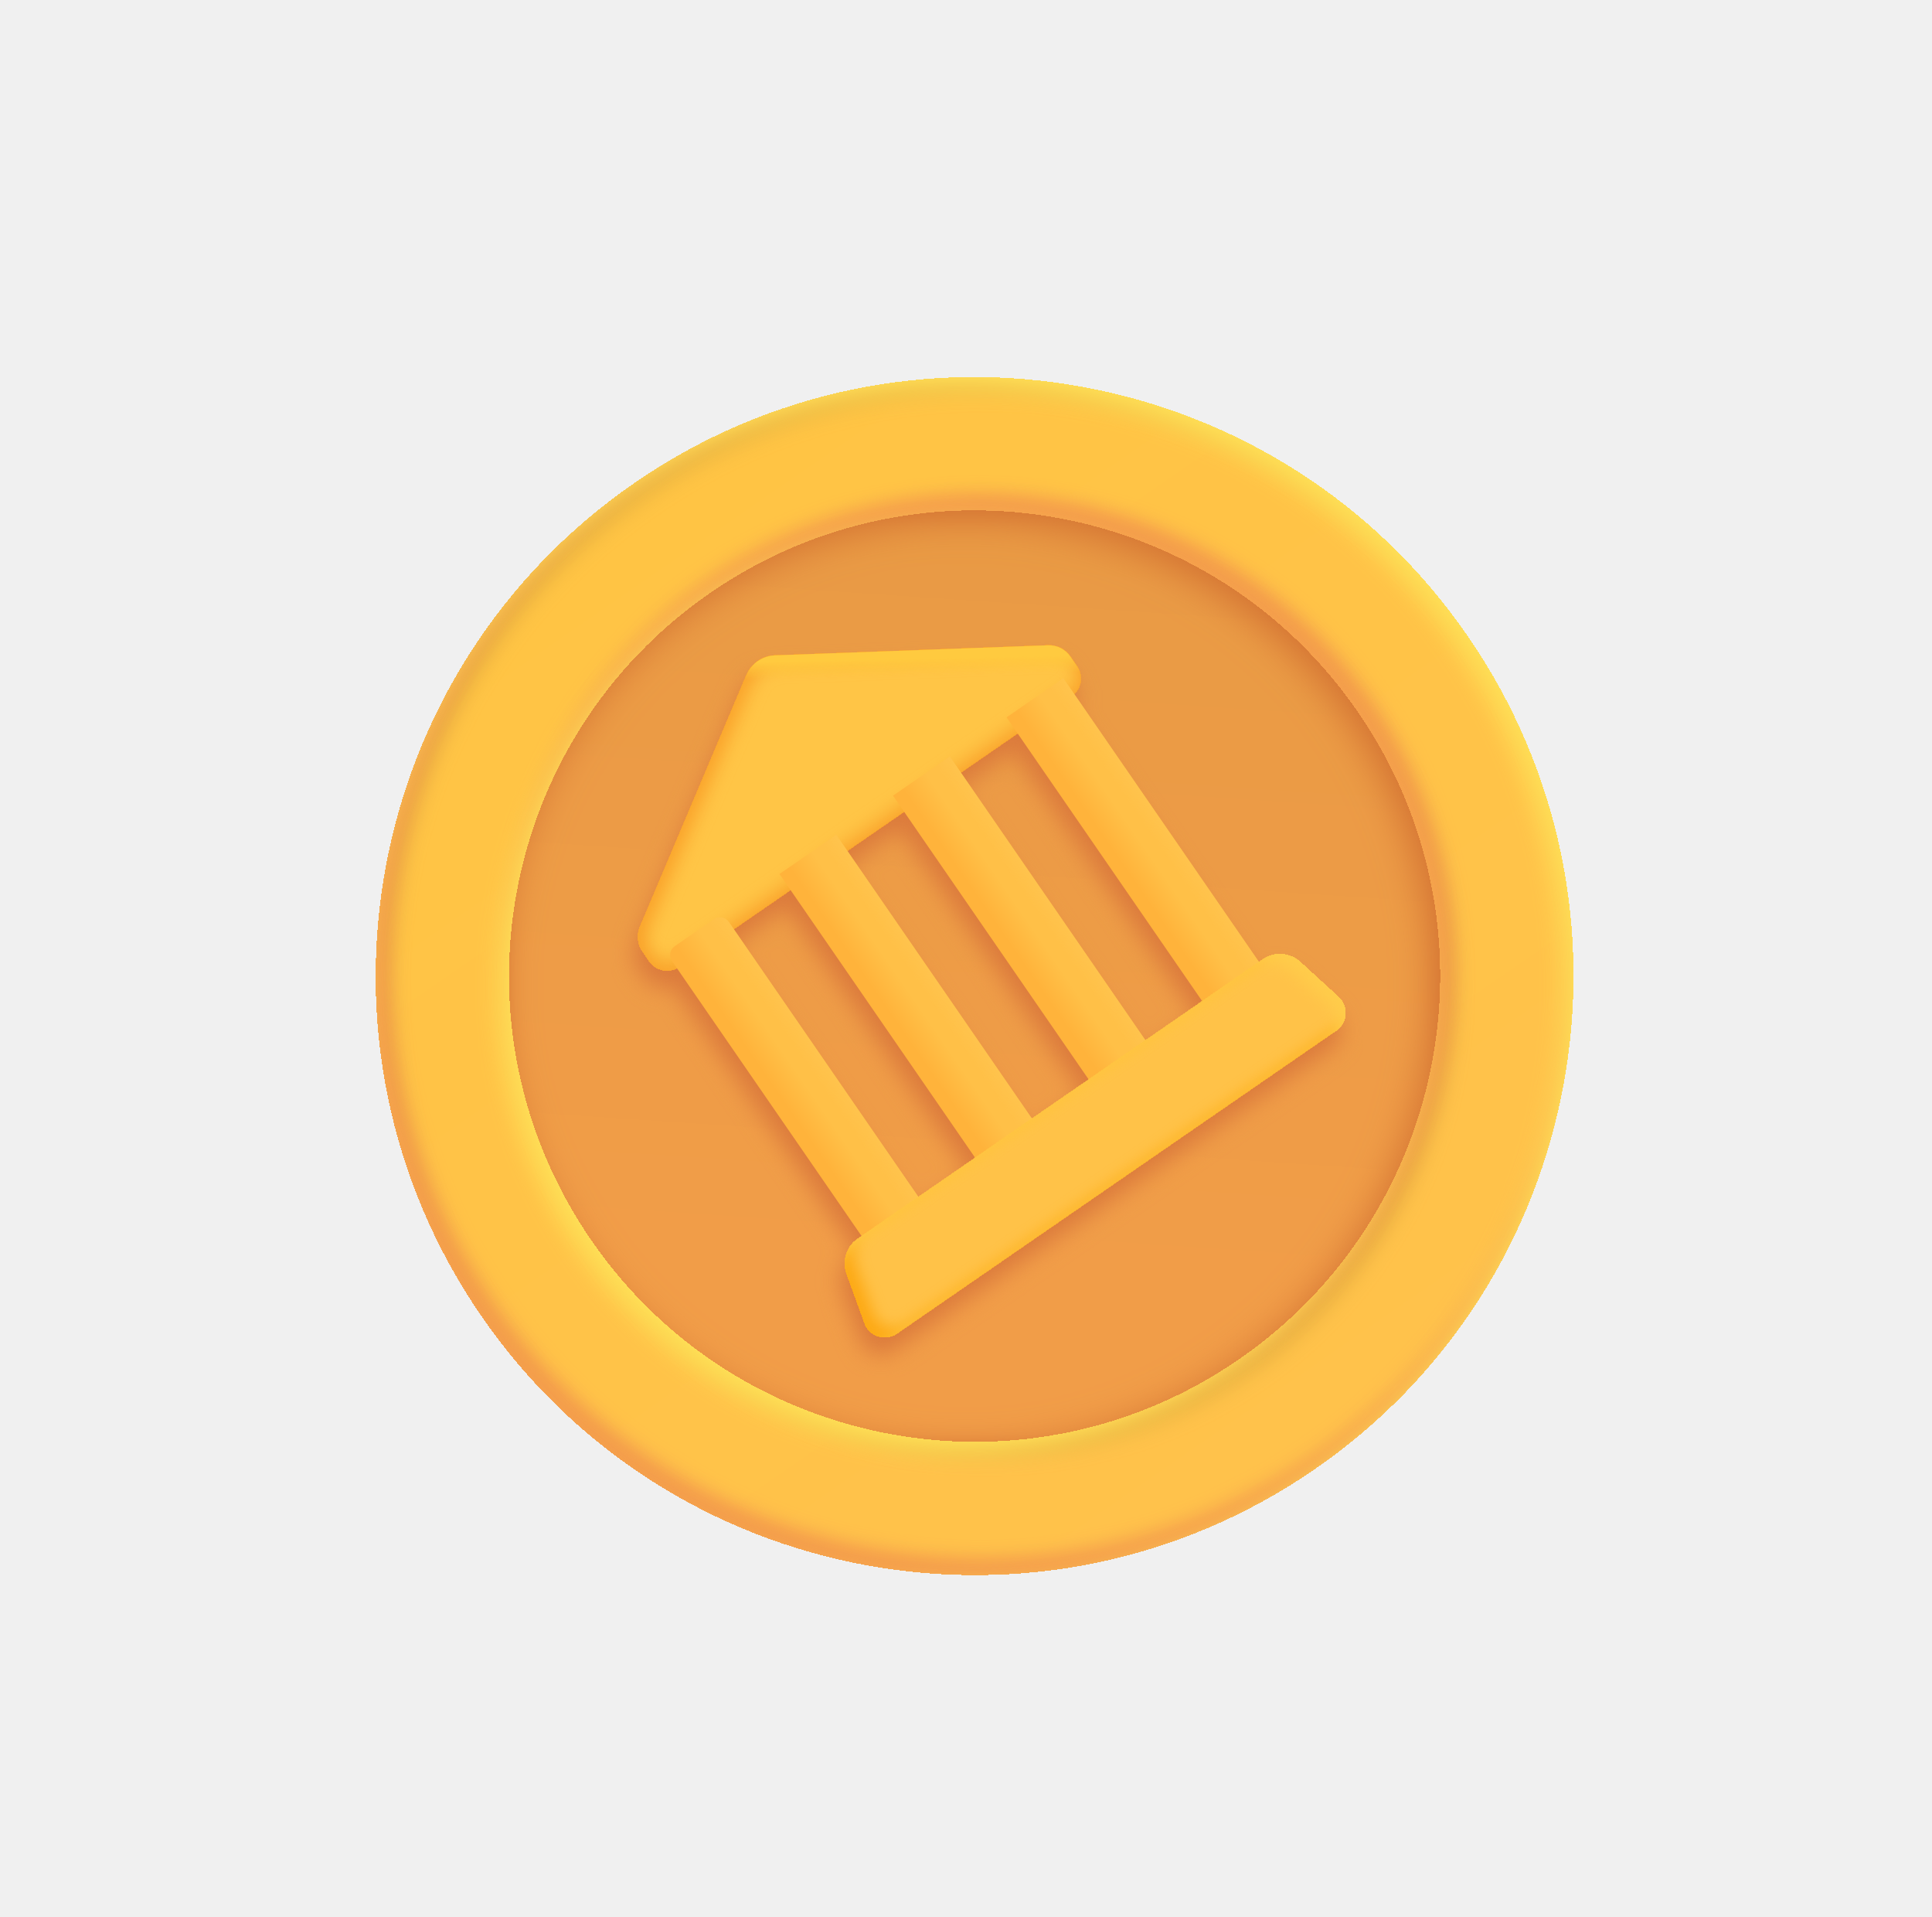
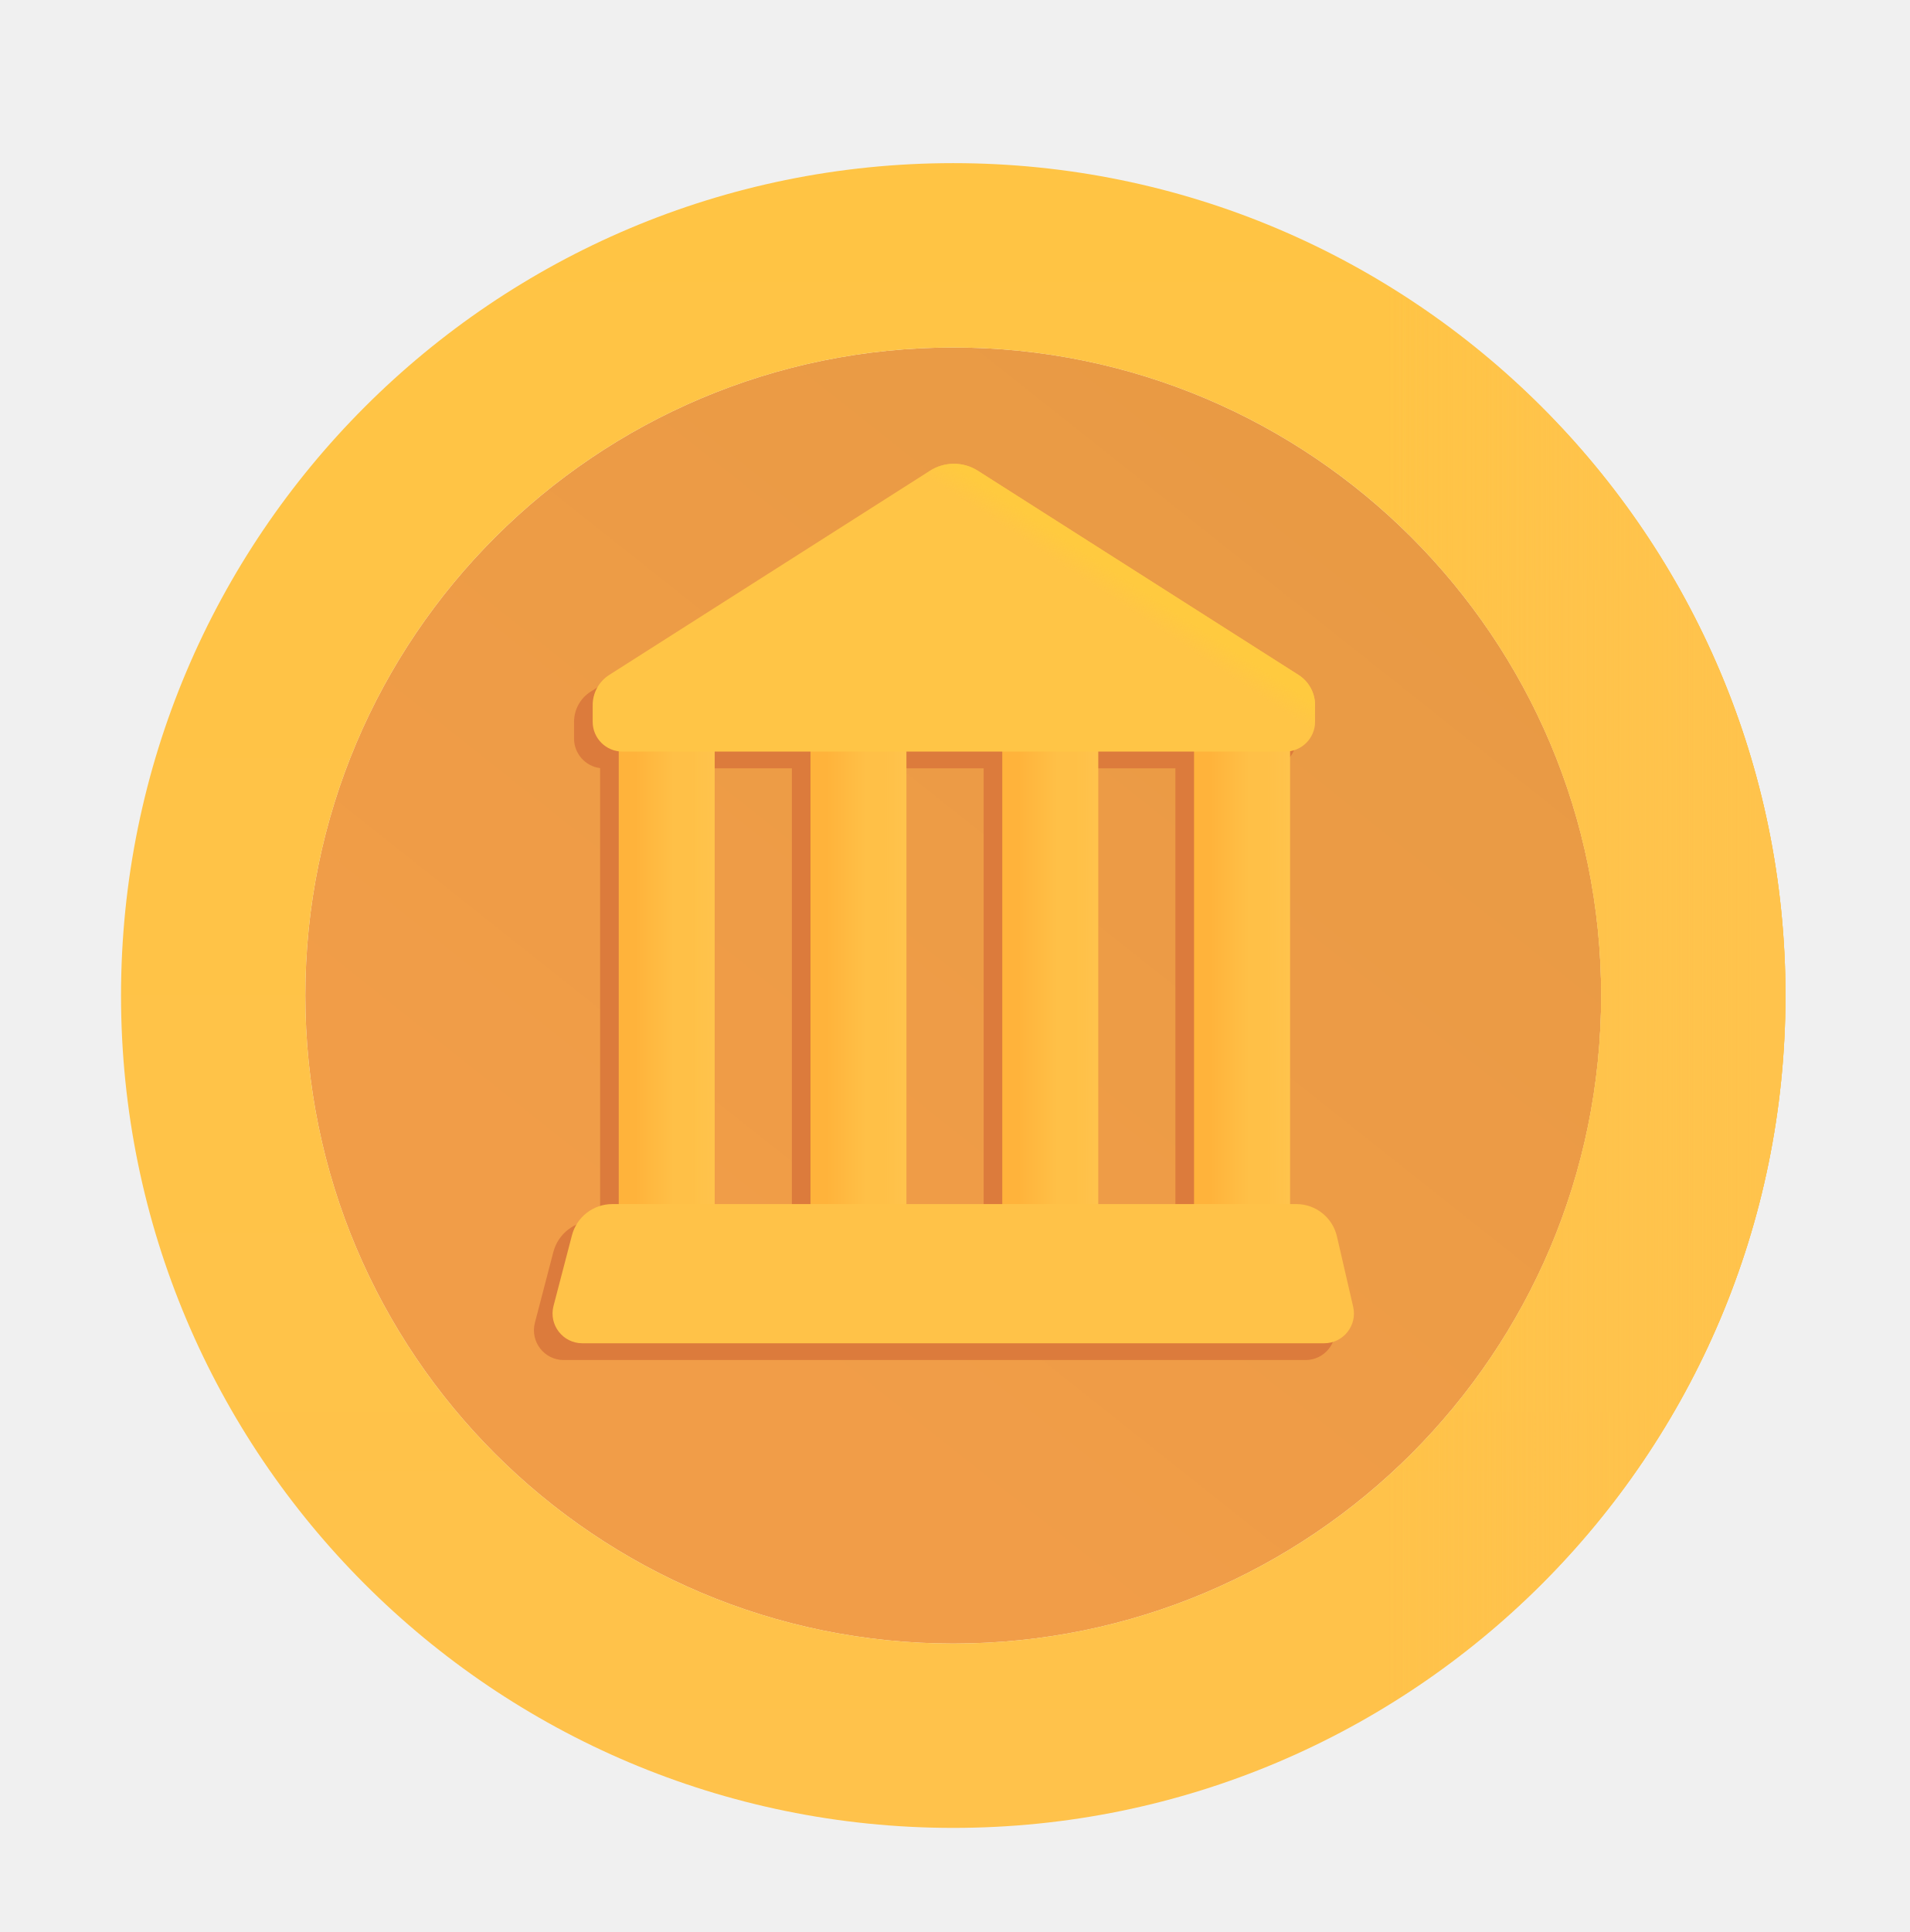
- <svg xmlns="http://www.w3.org/2000/svg" width="121" height="120" viewBox="0 0 121 120" fill="none">
-   <g clip-path="url(#clip0_118_3046)">
-     <g filter="url(#filter0_i_118_3046)">
-       <path d="M77.604 85.142C90.872 75.993 94.21 57.82 85.061 44.552C75.912 31.284 57.739 27.945 44.472 37.094C31.204 46.244 27.865 64.416 37.014 77.684C46.163 90.952 64.336 94.291 77.604 85.142Z" fill="url(#paint0_linear_118_3046)" />
-     </g>
-     <g filter="url(#filter1_iiii_118_3046)">
-       <path fill-rule="evenodd" clip-rule="evenodd" d="M82.316 91.976C99.359 80.224 103.648 56.882 91.896 39.839C80.144 22.797 56.801 18.508 39.759 30.26C22.716 42.012 18.428 65.355 30.18 82.397C41.932 99.439 65.274 103.728 82.316 91.976ZM77.604 85.142C90.872 75.993 94.21 57.82 85.061 44.552C75.912 31.284 57.739 27.945 44.472 37.094C31.204 46.244 27.865 64.416 37.014 77.684C46.163 90.952 64.336 94.291 77.604 85.142Z" fill="url(#paint1_linear_118_3046)" />
-     </g>
-     <g filter="url(#filter2_f_118_3046)">
-       <path fill-rule="evenodd" clip-rule="evenodd" d="M39.824 59.127C39.61 59.634 39.669 60.215 39.982 60.669L40.408 61.287C40.797 61.85 41.539 62.024 42.13 61.717L53.704 78.5L53.466 78.664C52.763 79.15 52.475 80.049 52.767 80.852L53.891 83.944C54.191 84.77 55.19 85.09 55.913 84.591L83.418 65.624C84.129 65.134 84.198 64.111 83.561 63.529L81.161 61.336C80.515 60.746 79.547 60.679 78.827 61.176L78.591 61.339L67.014 44.551C67.485 44.104 67.573 43.368 67.193 42.817L66.766 42.198C66.454 41.745 65.932 41.483 65.382 41.503L48.274 42.133C47.493 42.162 46.799 42.64 46.494 43.36L39.824 59.127ZM75.035 63.791L63.468 47.016L59.912 49.467L71.48 66.242L75.035 63.791ZM67.925 68.694L56.357 51.919L52.802 54.37L64.37 71.145L67.925 68.694ZM60.815 73.597L49.247 56.822L45.691 59.274L57.259 76.049L60.815 73.597Z" fill="#DC7B3C" />
-     </g>
-     <g filter="url(#filter3_ii_118_3046)">
-       <path d="M40.243 59.571C39.931 59.118 39.872 58.537 40.086 58.03L46.756 42.263C47.061 41.543 47.755 41.065 48.536 41.036L65.644 40.406C66.194 40.386 66.716 40.648 67.029 41.101L67.455 41.72C67.876 42.33 67.722 43.165 67.112 43.586L42.536 60.533C41.926 60.953 41.091 60.8 40.67 60.19L40.243 59.571Z" fill="#FFC546" />
-     </g>
-     <path d="M40.243 59.571C39.931 59.118 39.872 58.537 40.086 58.03L46.756 42.263C47.061 41.543 47.755 41.065 48.536 41.036L65.644 40.406C66.194 40.386 66.716 40.648 67.029 41.101L67.455 41.72C67.876 42.33 67.722 43.165 67.112 43.586L42.536 60.533C41.926 60.953 41.091 60.8 40.67 60.19L40.243 59.571Z" fill="url(#paint2_linear_118_3046)" />
-     <path d="M42.089 60.179C41.879 59.874 41.955 59.456 42.26 59.246L44.711 57.556C45.016 57.346 45.434 57.422 45.644 57.727L57.854 75.434L54.299 77.886L42.089 60.179Z" fill="url(#paint3_linear_118_3046)" />
-     <path d="M42.089 60.179C41.879 59.874 41.955 59.456 42.26 59.246L44.711 57.556C45.016 57.346 45.434 57.422 45.644 57.727L57.854 75.434L54.299 77.886L42.089 60.179Z" fill="url(#paint4_linear_118_3046)" />
-     <path d="M52.374 52.272L48.818 54.724L61.41 72.983L64.965 70.531L52.374 52.272Z" fill="url(#paint5_linear_118_3046)" />
-     <path d="M52.374 52.272L48.818 54.724L61.41 72.983L64.965 70.531L52.374 52.272Z" fill="url(#paint6_linear_118_3046)" />
-     <path d="M59.484 47.369L55.929 49.82L68.52 68.08L72.075 65.628L59.484 47.369Z" fill="url(#paint7_linear_118_3046)" />
-     <path d="M59.484 47.369L55.929 49.82L68.52 68.08L72.075 65.628L59.484 47.369Z" fill="url(#paint8_linear_118_3046)" />
-     <path d="M66.594 42.466L63.039 44.917L75.63 63.177L79.186 60.725L66.594 42.466Z" fill="url(#paint9_linear_118_3046)" />
-     <path d="M66.594 42.466L63.039 44.917L75.63 63.177L79.186 60.725L66.594 42.466Z" fill="url(#paint10_linear_118_3046)" />
-     <g filter="url(#filter4_ii_118_3046)">
-       <path d="M53.029 79.755C52.737 78.951 53.024 78.052 53.728 77.567L79.089 60.079C79.809 59.582 80.777 59.648 81.422 60.238L83.823 62.432C84.46 63.014 84.39 64.037 83.68 64.527L56.175 83.493C55.452 83.992 54.453 83.673 54.153 82.847L53.029 79.755Z" fill="#FFC248" />
-     </g>
-   </g>
+ <svg xmlns="http://www.w3.org/2000/svg" width="86" height="87" viewBox="0 0 86 87" fill="none">
+   <path d="M42.934 74.011C59.05 74.011 72.115 60.946 72.115 44.829C72.115 28.713 59.05 15.648 42.934 15.648C26.817 15.648 13.752 28.713 13.752 44.829C13.752 60.946 26.817 74.011 42.934 74.011Z" fill="url(#paint0_linear_903_3703)" />
+   <path fill-rule="evenodd" clip-rule="evenodd" d="M26.6 31.148C26.136 31.443 25.855 31.955 25.855 32.506V33.257C25.855 33.941 26.367 34.506 27.029 34.589L27.029 54.976H26.74C25.885 54.976 25.138 55.553 24.922 56.38L24.092 59.563C23.87 60.414 24.512 61.244 25.39 61.244L58.8 61.244C59.663 61.244 60.302 60.441 60.108 59.601L59.377 56.432C59.18 55.58 58.421 54.976 57.546 54.976H57.259L57.259 34.583C57.9 34.482 58.391 33.927 58.391 33.257V32.506C58.391 31.955 58.109 31.443 57.645 31.148L43.204 21.954C42.544 21.534 41.702 21.534 41.042 21.954L26.6 31.148ZM52.94 54.976L52.94 34.599H48.622L48.622 54.976H52.94ZM44.303 54.976L44.303 34.599L39.985 34.599L39.985 54.976L44.303 54.976ZM35.666 54.976L35.666 34.599H31.347L31.347 54.976H35.666Z" fill="#DC7B3C" />
+   <path fill-rule="evenodd" clip-rule="evenodd" d="M42.934 82.312C63.635 82.312 80.417 65.531 80.417 44.829C80.417 24.128 63.635 7.346 42.934 7.346C22.232 7.346 5.451 24.128 5.451 44.829C5.451 65.531 22.232 82.312 42.934 82.312ZM42.934 74.011C59.05 74.011 72.115 60.946 72.115 44.829C72.115 28.713 59.05 15.648 42.934 15.648C26.817 15.648 13.752 28.713 13.752 44.829C13.752 60.946 26.817 74.011 42.934 74.011Z" fill="url(#paint1_linear_903_3703)" />
+   <path fill-rule="evenodd" clip-rule="evenodd" d="M42.934 82.312C63.635 82.312 80.417 65.531 80.417 44.829C80.417 24.128 63.635 7.346 42.934 7.346C22.232 7.346 5.451 24.128 5.451 44.829C5.451 65.531 22.232 82.312 42.934 82.312ZM42.934 74.011C59.05 74.011 72.115 60.946 72.115 44.829C72.115 28.713 59.05 15.648 42.934 15.648C26.817 15.648 13.752 28.713 13.752 44.829C13.752 60.946 26.817 74.011 42.934 74.011Z" fill="url(#paint2_linear_903_3703)" />
+   <path fill-rule="evenodd" clip-rule="evenodd" d="M42.934 82.312C63.635 82.312 80.417 65.531 80.417 44.829C80.417 24.128 63.635 7.346 42.934 7.346C22.232 7.346 5.451 24.128 5.451 44.829C5.451 65.531 22.232 82.312 42.934 82.312ZM42.934 74.011C59.05 74.011 72.115 60.946 72.115 44.829C72.115 28.713 59.05 15.648 42.934 15.648C26.817 15.648 13.752 28.713 13.752 44.829C13.752 60.946 26.817 74.011 42.934 74.011Z" fill="url(#paint3_linear_903_3703)" />
+   <path d="M27.868 33.299C27.868 32.928 28.168 32.628 28.538 32.628H31.515C31.886 32.628 32.186 32.928 32.186 33.299V54.808H27.868L27.868 33.299Z" fill="url(#paint4_linear_903_3703)" />
+   <path d="M27.868 33.299C27.868 32.928 28.168 32.628 28.538 32.628H31.515C31.886 32.628 32.186 32.928 32.186 33.299V54.808H27.868L27.868 33.299Z" fill="url(#paint5_linear_903_3703)" />
+   <path d="M40.823 32.628H36.505L36.505 54.808H40.823V32.628Z" fill="url(#paint6_linear_903_3703)" />
+   <path d="M40.823 32.628H36.505L36.505 54.808H40.823V32.628Z" fill="url(#paint7_linear_903_3703)" />
+   <path d="M49.46 32.628H45.142L45.142 54.808H49.46V32.628Z" fill="url(#paint8_linear_903_3703)" />
+   <path d="M49.46 32.628H45.142L45.142 54.808H49.46V32.628Z" fill="url(#paint9_linear_903_3703)" />
+   <path d="M58.097 32.628H53.779L53.779 54.808H58.097V32.628Z" fill="url(#paint10_linear_903_3703)" />
+   <path d="M58.097 32.628H53.779L53.779 54.808H58.097V32.628Z" fill="url(#paint11_linear_903_3703)" />
+   <path d="M25.761 55.625C25.977 54.798 26.724 54.221 27.579 54.221L58.385 54.221C59.26 54.221 60.018 54.824 60.215 55.677L60.946 58.846C61.14 59.686 60.502 60.489 59.639 60.489L26.229 60.489C25.35 60.489 24.709 59.659 24.93 58.809L25.761 55.625Z" fill="#FFC248" />
+   <path d="M26.694 31.751C26.694 31.201 26.975 30.688 27.439 30.393L41.881 21.199C42.54 20.78 43.383 20.78 44.042 21.199L58.484 30.393C58.948 30.688 59.229 31.201 59.229 31.751V32.503C59.229 33.243 58.629 33.844 57.888 33.844L28.035 33.844C27.294 33.844 26.694 33.243 26.694 32.503V31.751Z" fill="#FFC546" />
+   <path d="M26.694 31.751C26.694 31.201 26.975 30.688 27.439 30.393L41.881 21.199C42.54 20.78 43.383 20.78 44.042 21.199L58.484 30.393C58.948 30.688 59.229 31.201 59.229 31.751V32.503C59.229 33.243 58.629 33.844 57.888 33.844L28.035 33.844C27.294 33.844 26.694 33.243 26.694 32.503V31.751Z" fill="url(#paint12_linear_903_3703)" />
  <defs>
-     <filter id="filter0_i_118_3046" x="31.279" y="31.934" width="58.943" height="58.943" filterUnits="userSpaceOnUse" color-interpolation-filters="sRGB">
-       <feFlood flood-opacity="0" result="BackgroundImageFix" />
-       <feBlend mode="normal" in="SourceGraphic" in2="BackgroundImageFix" result="shape" />
-       <feColorMatrix in="SourceAlpha" type="matrix" values="0 0 0 0 0 0 0 0 0 0 0 0 0 0 0 0 0 0 127 0" result="hardAlpha" />
-       <feOffset dx="-0.574" dy="0.574" />
-       <feGaussianBlur stdDeviation="1.148" />
-       <feComposite in2="hardAlpha" operator="arithmetic" k2="-1" k3="1" />
-       <feColorMatrix type="matrix" values="0 0 0 0 0.831 0 0 0 0 0.451 0 0 0 0 0.196 0 0 0 1 0" />
-       <feBlend mode="normal" in2="shape" result="effect1_innerShadow_118_3046" />
-     </filter>
-     <filter id="filter1_iiii_118_3046" x="22.862" y="22.942" width="76.351" height="76.351" filterUnits="userSpaceOnUse" color-interpolation-filters="sRGB">
-       <feFlood flood-opacity="0" result="BackgroundImageFix" />
-       <feBlend mode="normal" in="SourceGraphic" in2="BackgroundImageFix" result="shape" />
-       <feColorMatrix in="SourceAlpha" type="matrix" values="0 0 0 0 0 0 0 0 0 0 0 0 0 0 0 0 0 0 127 0" result="hardAlpha" />
-       <feOffset dx="0.689" dy="0.689" />
-       <feGaussianBlur stdDeviation="0.689" />
-       <feComposite in2="hardAlpha" operator="arithmetic" k2="-1" k3="1" />
-       <feColorMatrix type="matrix" values="0 0 0 0 0.886 0 0 0 0 0.663 0 0 0 0 0.235 0 0 0 1 0" />
-       <feBlend mode="normal" in2="shape" result="effect1_innerShadow_118_3046" />
-       <feColorMatrix in="SourceAlpha" type="matrix" values="0 0 0 0 0 0 0 0 0 0 0 0 0 0 0 0 0 0 127 0" result="hardAlpha" />
-       <feOffset dx="0.689" dy="-0.689" />
-       <feGaussianBlur stdDeviation="0.689" />
-       <feComposite in2="hardAlpha" operator="arithmetic" k2="-1" k3="1" />
-       <feColorMatrix type="matrix" values="0 0 0 0 0.957 0 0 0 0 0.608 0 0 0 0 0.294 0 0 0 1 0" />
-       <feBlend mode="normal" in2="effect1_innerShadow_118_3046" result="effect2_innerShadow_118_3046" />
-       <feColorMatrix in="SourceAlpha" type="matrix" values="0 0 0 0 0 0 0 0 0 0 0 0 0 0 0 0 0 0 127 0" result="hardAlpha" />
-       <feOffset dy="-0.689" />
-       <feGaussianBlur stdDeviation="0.689" />
-       <feComposite in2="hardAlpha" operator="arithmetic" k2="-1" k3="1" />
-       <feColorMatrix type="matrix" values="0 0 0 0 0.957 0 0 0 0 0.608 0 0 0 0 0.294 0 0 0 1 0" />
-       <feBlend mode="normal" in2="effect2_innerShadow_118_3046" result="effect3_innerShadow_118_3046" />
-       <feColorMatrix in="SourceAlpha" type="matrix" values="0 0 0 0 0 0 0 0 0 0 0 0 0 0 0 0 0 0 127 0" result="hardAlpha" />
-       <feOffset dx="-0.689" dy="0.689" />
-       <feGaussianBlur stdDeviation="0.689" />
-       <feComposite in2="hardAlpha" operator="arithmetic" k2="-1" k3="1" />
-       <feColorMatrix type="matrix" values="0 0 0 0 1 0 0 0 0 0.882 0 0 0 0 0.337 0 0 0 1 0" />
-       <feBlend mode="normal" in2="effect3_innerShadow_118_3046" result="effect4_innerShadow_118_3046" />
-     </filter>
-     <filter id="filter2_f_118_3046" x="38.319" y="40.124" width="47.057" height="46.082" filterUnits="userSpaceOnUse" color-interpolation-filters="sRGB">
-       <feFlood flood-opacity="0" result="BackgroundImageFix" />
-       <feBlend mode="normal" in="SourceGraphic" in2="BackgroundImageFix" result="shape" />
-       <feGaussianBlur stdDeviation="0.689" result="effect1_foregroundBlur_118_3046" />
-     </filter>
-     <filter id="filter3_ii_118_3046" x="39.959" y="39.831" width="28.078" height="21.513" filterUnits="userSpaceOnUse" color-interpolation-filters="sRGB">
-       <feFlood flood-opacity="0" result="BackgroundImageFix" />
-       <feBlend mode="normal" in="SourceGraphic" in2="BackgroundImageFix" result="shape" />
-       <feColorMatrix in="SourceAlpha" type="matrix" values="0 0 0 0 0 0 0 0 0 0 0 0 0 0 0 0 0 0 127 0" result="hardAlpha" />
-       <feOffset dy="-0.574" />
-       <feGaussianBlur stdDeviation="0.574" />
-       <feComposite in2="hardAlpha" operator="arithmetic" k2="-1" k3="1" />
-       <feColorMatrix type="matrix" values="0 0 0 0 0.98 0 0 0 0 0.647 0 0 0 0 0.173 0 0 0 1 0" />
-       <feBlend mode="normal" in2="shape" result="effect1_innerShadow_118_3046" />
-       <feColorMatrix in="SourceAlpha" type="matrix" values="0 0 0 0 0 0 0 0 0 0 0 0 0 0 0 0 0 0 127 0" result="hardAlpha" />
-       <feOffset dx="0.344" dy="0.574" />
-       <feGaussianBlur stdDeviation="0.574" />
-       <feComposite in2="hardAlpha" operator="arithmetic" k2="-1" k3="1" />
-       <feColorMatrix type="matrix" values="0 0 0 0 0.98 0 0 0 0 0.647 0 0 0 0 0.173 0 0 0 1 0" />
-       <feBlend mode="normal" in2="effect1_innerShadow_118_3046" result="effect2_innerShadow_118_3046" />
-     </filter>
-     <filter id="filter4_ii_118_3046" x="52.342" y="59.172" width="32.492" height="25.133" filterUnits="userSpaceOnUse" color-interpolation-filters="sRGB">
-       <feFlood flood-opacity="0" result="BackgroundImageFix" />
-       <feBlend mode="normal" in="SourceGraphic" in2="BackgroundImageFix" result="shape" />
-       <feColorMatrix in="SourceAlpha" type="matrix" values="0 0 0 0 0 0 0 0 0 0 0 0 0 0 0 0 0 0 127 0" result="hardAlpha" />
-       <feOffset dx="0.574" dy="-0.574" />
-       <feGaussianBlur stdDeviation="0.459" />
-       <feComposite in2="hardAlpha" operator="arithmetic" k2="-1" k3="1" />
-       <feColorMatrix type="matrix" values="0 0 0 0 0.992 0 0 0 0 0.659 0 0 0 0 0.071 0 0 0 1 0" />
-       <feBlend mode="normal" in2="shape" result="effect1_innerShadow_118_3046" />
-       <feColorMatrix in="SourceAlpha" type="matrix" values="0 0 0 0 0 0 0 0 0 0 0 0 0 0 0 0 0 0 127 0" result="hardAlpha" />
-       <feOffset dx="-0.574" dy="0.574" />
-       <feGaussianBlur stdDeviation="0.459" />
-       <feComposite in2="hardAlpha" operator="arithmetic" k2="-1" k3="1" />
-       <feColorMatrix type="matrix" values="0 0 0 0 1 0 0 0 0 0.8 0 0 0 0 0.29 0 0 0 1 0" />
-       <feBlend mode="normal" in2="effect1_innerShadow_118_3046" result="effect2_innerShadow_118_3046" />
-     </filter>
-     <linearGradient id="paint0_linear_118_3046" x1="59.518" y1="79.89" x2="62.91" y2="29.269" gradientUnits="userSpaceOnUse">
+     <linearGradient id="paint0_linear_903_3703" x1="31.026" y1="59.42" x2="62.556" y2="19.672" gradientUnits="userSpaceOnUse">
      <stop stop-color="#F19D48" />
      <stop offset="1" stop-color="#E89A44" />
    </linearGradient>
-     <linearGradient id="paint1_linear_118_3046" x1="39.759" y1="30.26" x2="82.316" y2="91.976" gradientUnits="userSpaceOnUse">
+     <linearGradient id="paint1_linear_903_3703" x1="42.934" y1="7.346" x2="42.934" y2="82.312" gradientUnits="userSpaceOnUse">
      <stop stop-color="#FFC444" />
      <stop offset="1" stop-color="#FFC24B" />
    </linearGradient>
-     <linearGradient id="paint2_linear_118_3046" x1="57.502" y1="40.333" x2="57.543" y2="42.313" gradientUnits="userSpaceOnUse">
+     <linearGradient id="paint2_linear_903_3703" x1="80.413" y1="51.052" x2="62.471" y2="51.052" gradientUnits="userSpaceOnUse">
+       <stop offset="0.067" stop-color="#FFC34C" />
+       <stop offset="1" stop-color="#FFC34C" stop-opacity="0" />
+     </linearGradient>
+     <linearGradient id="paint3_linear_903_3703" x1="80.417" y1="51.052" x2="62.473" y2="51.052" gradientUnits="userSpaceOnUse">
+       <stop offset="0.067" stop-color="#FFC34C" />
+       <stop offset="1" stop-color="#FFC34C" stop-opacity="0" />
+     </linearGradient>
+     <linearGradient id="paint4_linear_903_3703" x1="28.259" y1="41.192" x2="30.356" y2="41.192" gradientUnits="userSpaceOnUse">
+       <stop offset="0.167" stop-color="#FFB33B" />
+       <stop offset="1" stop-color="#FFC047" />
+     </linearGradient>
+     <linearGradient id="paint5_linear_903_3703" x1="32.186" y1="45.559" x2="31.152" y2="45.559" gradientUnits="userSpaceOnUse">
+       <stop offset="0.067" stop-color="#FFC34C" />
+       <stop offset="1" stop-color="#FFC34C" stop-opacity="0" />
+     </linearGradient>
+     <linearGradient id="paint6_linear_903_3703" x1="36.896" y1="41.192" x2="38.993" y2="41.192" gradientUnits="userSpaceOnUse">
+       <stop offset="0.167" stop-color="#FFB33B" />
+       <stop offset="1" stop-color="#FFC047" />
+     </linearGradient>
+     <linearGradient id="paint7_linear_903_3703" x1="40.823" y1="45.559" x2="39.789" y2="45.559" gradientUnits="userSpaceOnUse">
+       <stop offset="0.067" stop-color="#FFC34C" />
+       <stop offset="1" stop-color="#FFC34C" stop-opacity="0" />
+     </linearGradient>
+     <linearGradient id="paint8_linear_903_3703" x1="45.534" y1="41.192" x2="47.63" y2="41.192" gradientUnits="userSpaceOnUse">
+       <stop offset="0.167" stop-color="#FFB33B" />
+       <stop offset="1" stop-color="#FFC047" />
+     </linearGradient>
+     <linearGradient id="paint9_linear_903_3703" x1="49.46" y1="45.559" x2="48.427" y2="45.559" gradientUnits="userSpaceOnUse">
+       <stop offset="0.067" stop-color="#FFC34C" />
+       <stop offset="1" stop-color="#FFC34C" stop-opacity="0" />
+     </linearGradient>
+     <linearGradient id="paint10_linear_903_3703" x1="54.17" y1="41.192" x2="56.267" y2="41.192" gradientUnits="userSpaceOnUse">
+       <stop offset="0.167" stop-color="#FFB33B" />
+       <stop offset="1" stop-color="#FFC047" />
+     </linearGradient>
+     <linearGradient id="paint11_linear_903_3703" x1="58.097" y1="45.559" x2="57.063" y2="45.559" gradientUnits="userSpaceOnUse">
+       <stop offset="0.067" stop-color="#FFC34C" />
+       <stop offset="1" stop-color="#FFC34C" stop-opacity="0" />
+     </linearGradient>
+     <linearGradient id="paint12_linear_903_3703" x1="51.822" y1="25.71" x2="50.732" y2="27.364" gradientUnits="userSpaceOnUse">
      <stop offset="0.459" stop-color="#FFCA3F" />
      <stop offset="1" stop-color="#FFCA3F" stop-opacity="0" />
    </linearGradient>
-     <linearGradient id="paint3_linear_118_3046" x1="46.892" y1="66.454" x2="48.618" y2="65.264" gradientUnits="userSpaceOnUse">
-       <stop offset="0.167" stop-color="#FFB33B" />
-       <stop offset="1" stop-color="#FFC047" />
-     </linearGradient>
-     <linearGradient id="paint4_linear_118_3046" x1="52.604" y1="67.82" x2="51.753" y2="68.407" gradientUnits="userSpaceOnUse">
-       <stop offset="0.067" stop-color="#FFC34C" />
-       <stop offset="1" stop-color="#FFC34C" stop-opacity="0" />
-     </linearGradient>
-     <linearGradient id="paint5_linear_118_3046" x1="54.002" y1="61.551" x2="55.728" y2="60.361" gradientUnits="userSpaceOnUse">
-       <stop offset="0.167" stop-color="#FFB33B" />
-       <stop offset="1" stop-color="#FFC047" />
-     </linearGradient>
-     <linearGradient id="paint6_linear_118_3046" x1="59.714" y1="62.917" x2="58.863" y2="63.504" gradientUnits="userSpaceOnUse">
-       <stop offset="0.067" stop-color="#FFC34C" />
-       <stop offset="1" stop-color="#FFC34C" stop-opacity="0" />
-     </linearGradient>
-     <linearGradient id="paint7_linear_118_3046" x1="61.113" y1="56.648" x2="62.839" y2="55.458" gradientUnits="userSpaceOnUse">
-       <stop offset="0.167" stop-color="#FFB33B" />
-       <stop offset="1" stop-color="#FFC047" />
-     </linearGradient>
-     <linearGradient id="paint8_linear_118_3046" x1="66.825" y1="58.014" x2="65.974" y2="58.601" gradientUnits="userSpaceOnUse">
-       <stop offset="0.067" stop-color="#FFC34C" />
-       <stop offset="1" stop-color="#FFC34C" stop-opacity="0" />
-     </linearGradient>
-     <linearGradient id="paint9_linear_118_3046" x1="68.223" y1="51.745" x2="69.949" y2="50.555" gradientUnits="userSpaceOnUse">
-       <stop offset="0.167" stop-color="#FFB33B" />
-       <stop offset="1" stop-color="#FFC047" />
-     </linearGradient>
-     <linearGradient id="paint10_linear_118_3046" x1="73.935" y1="53.111" x2="73.084" y2="53.698" gradientUnits="userSpaceOnUse">
-       <stop offset="0.067" stop-color="#FFC34C" />
-       <stop offset="1" stop-color="#FFC34C" stop-opacity="0" />
-     </linearGradient>
-     <clipPath id="clip0_118_3046">
-       <rect width="85.868" height="85.868" fill="white" transform="translate(0.688812 49.2314) rotate(-34.5891)" />
-     </clipPath>
  </defs>
</svg>
